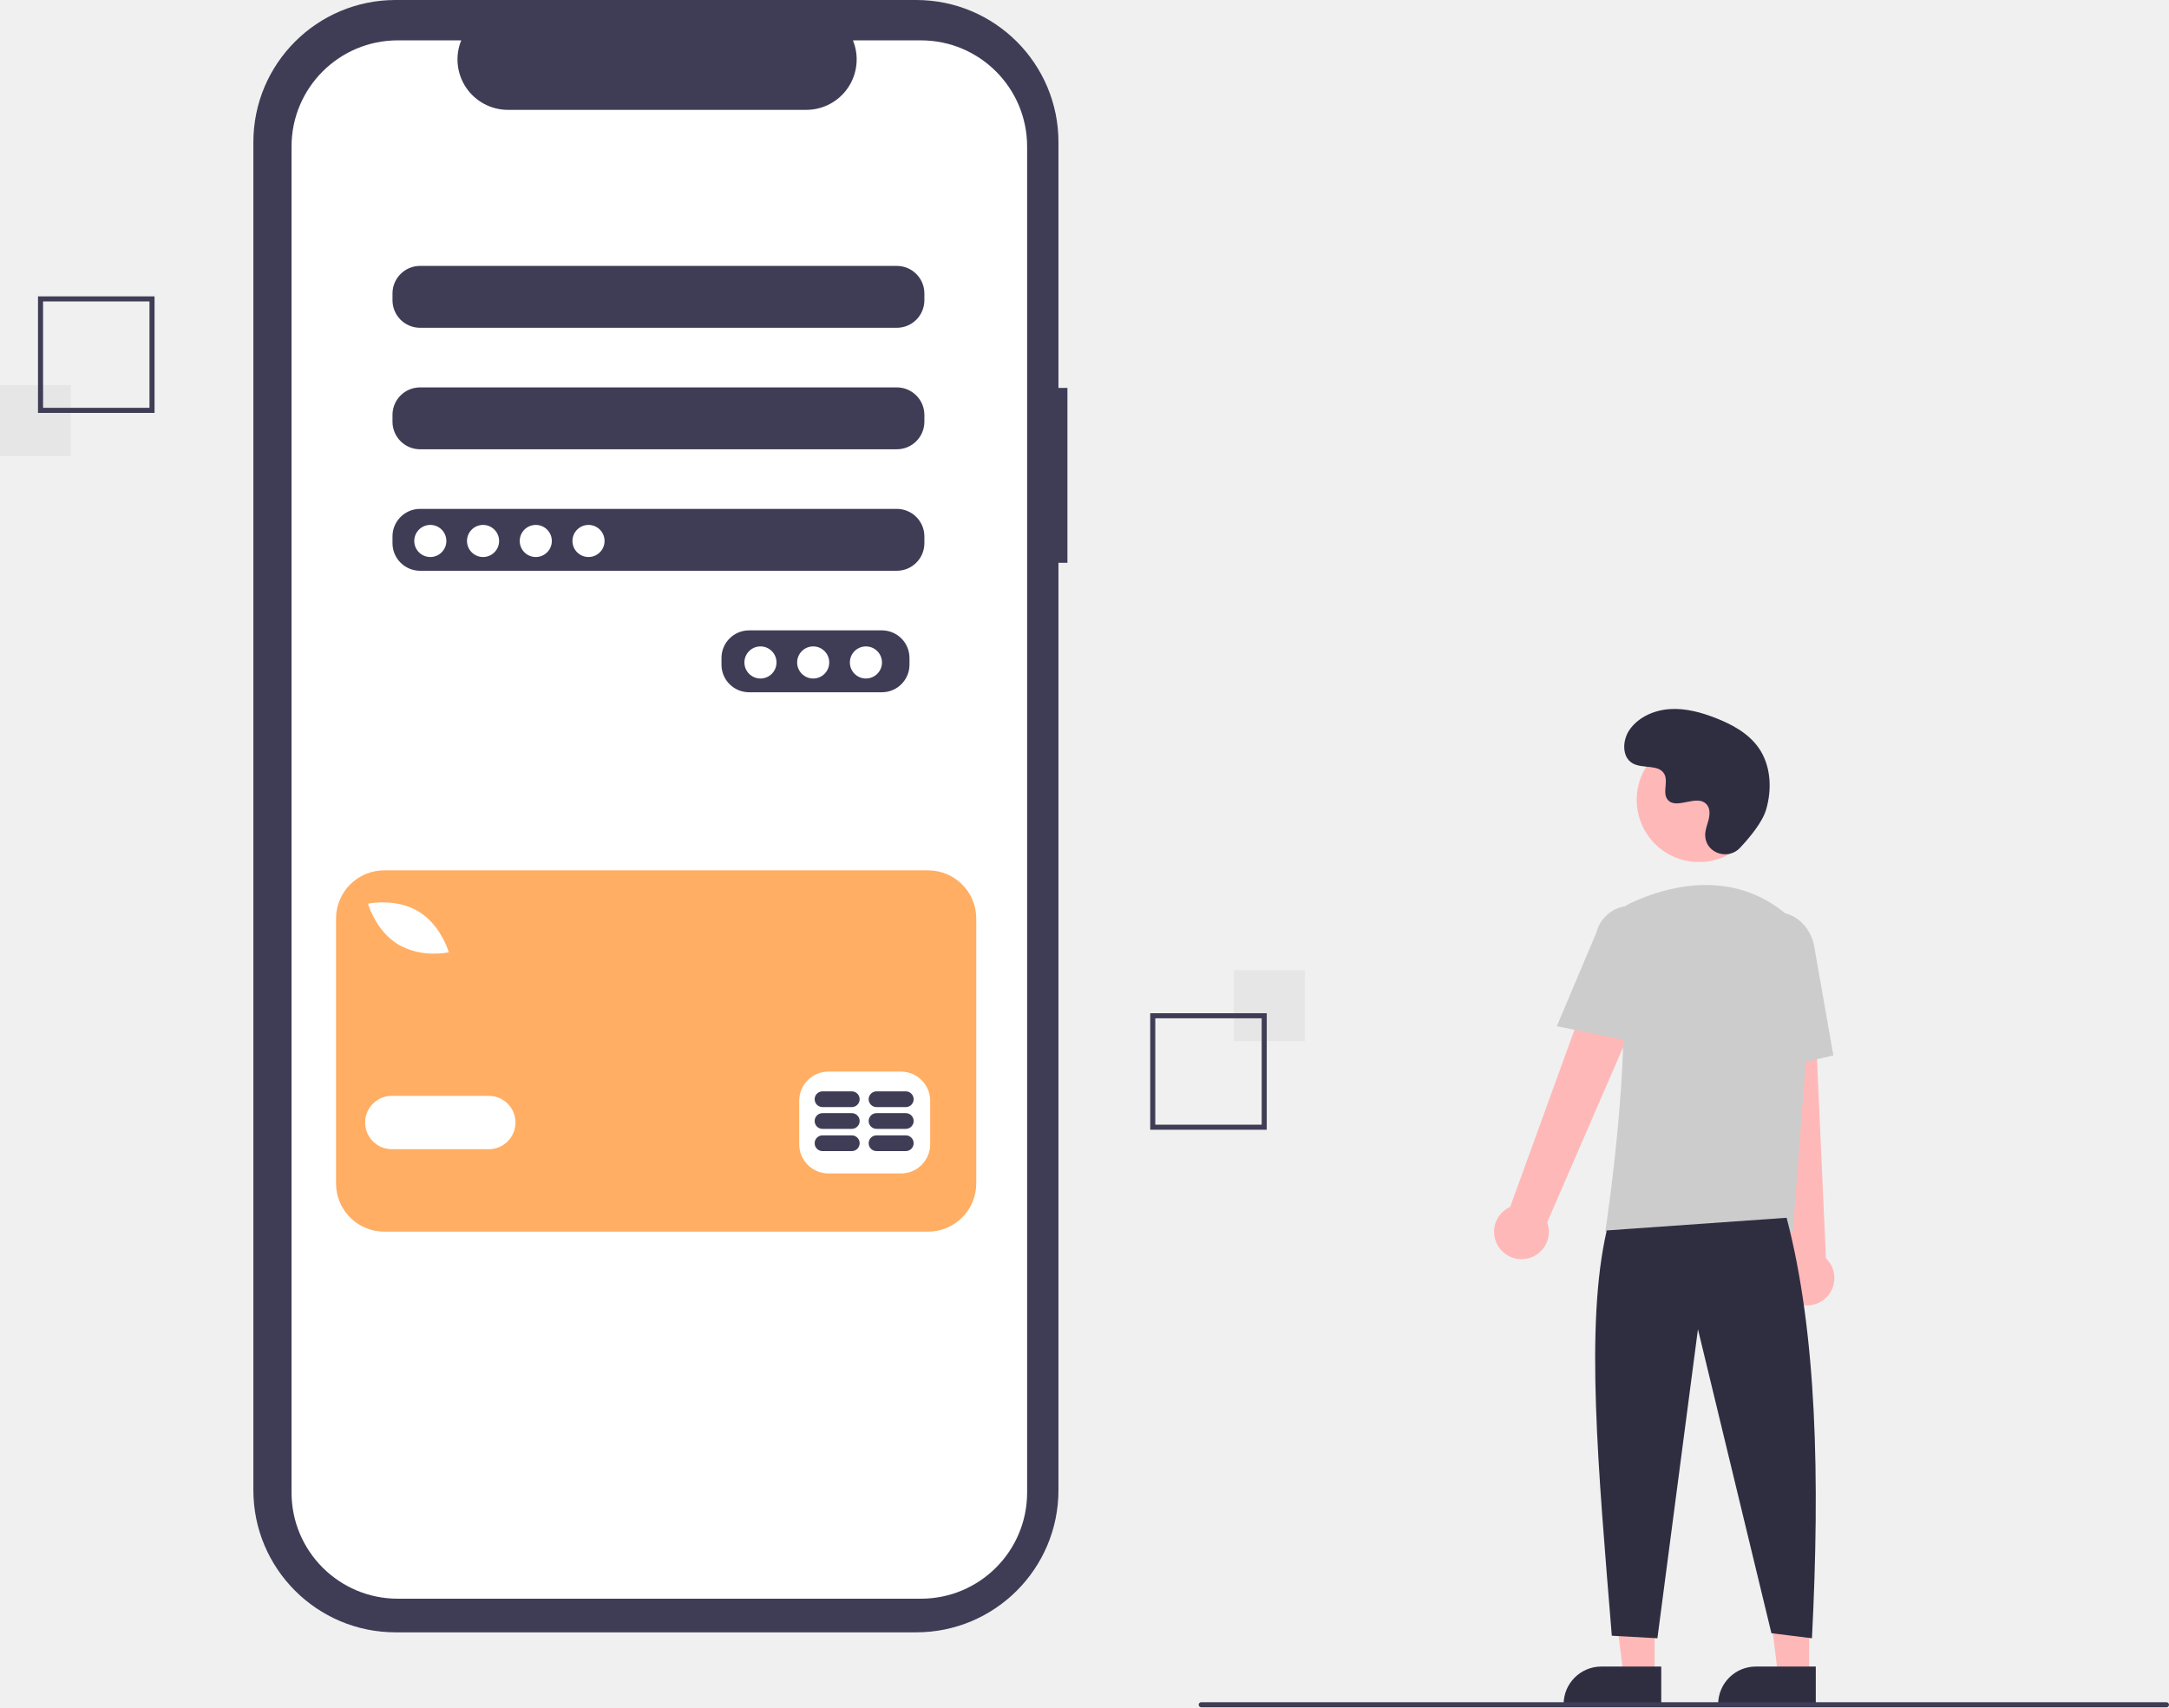
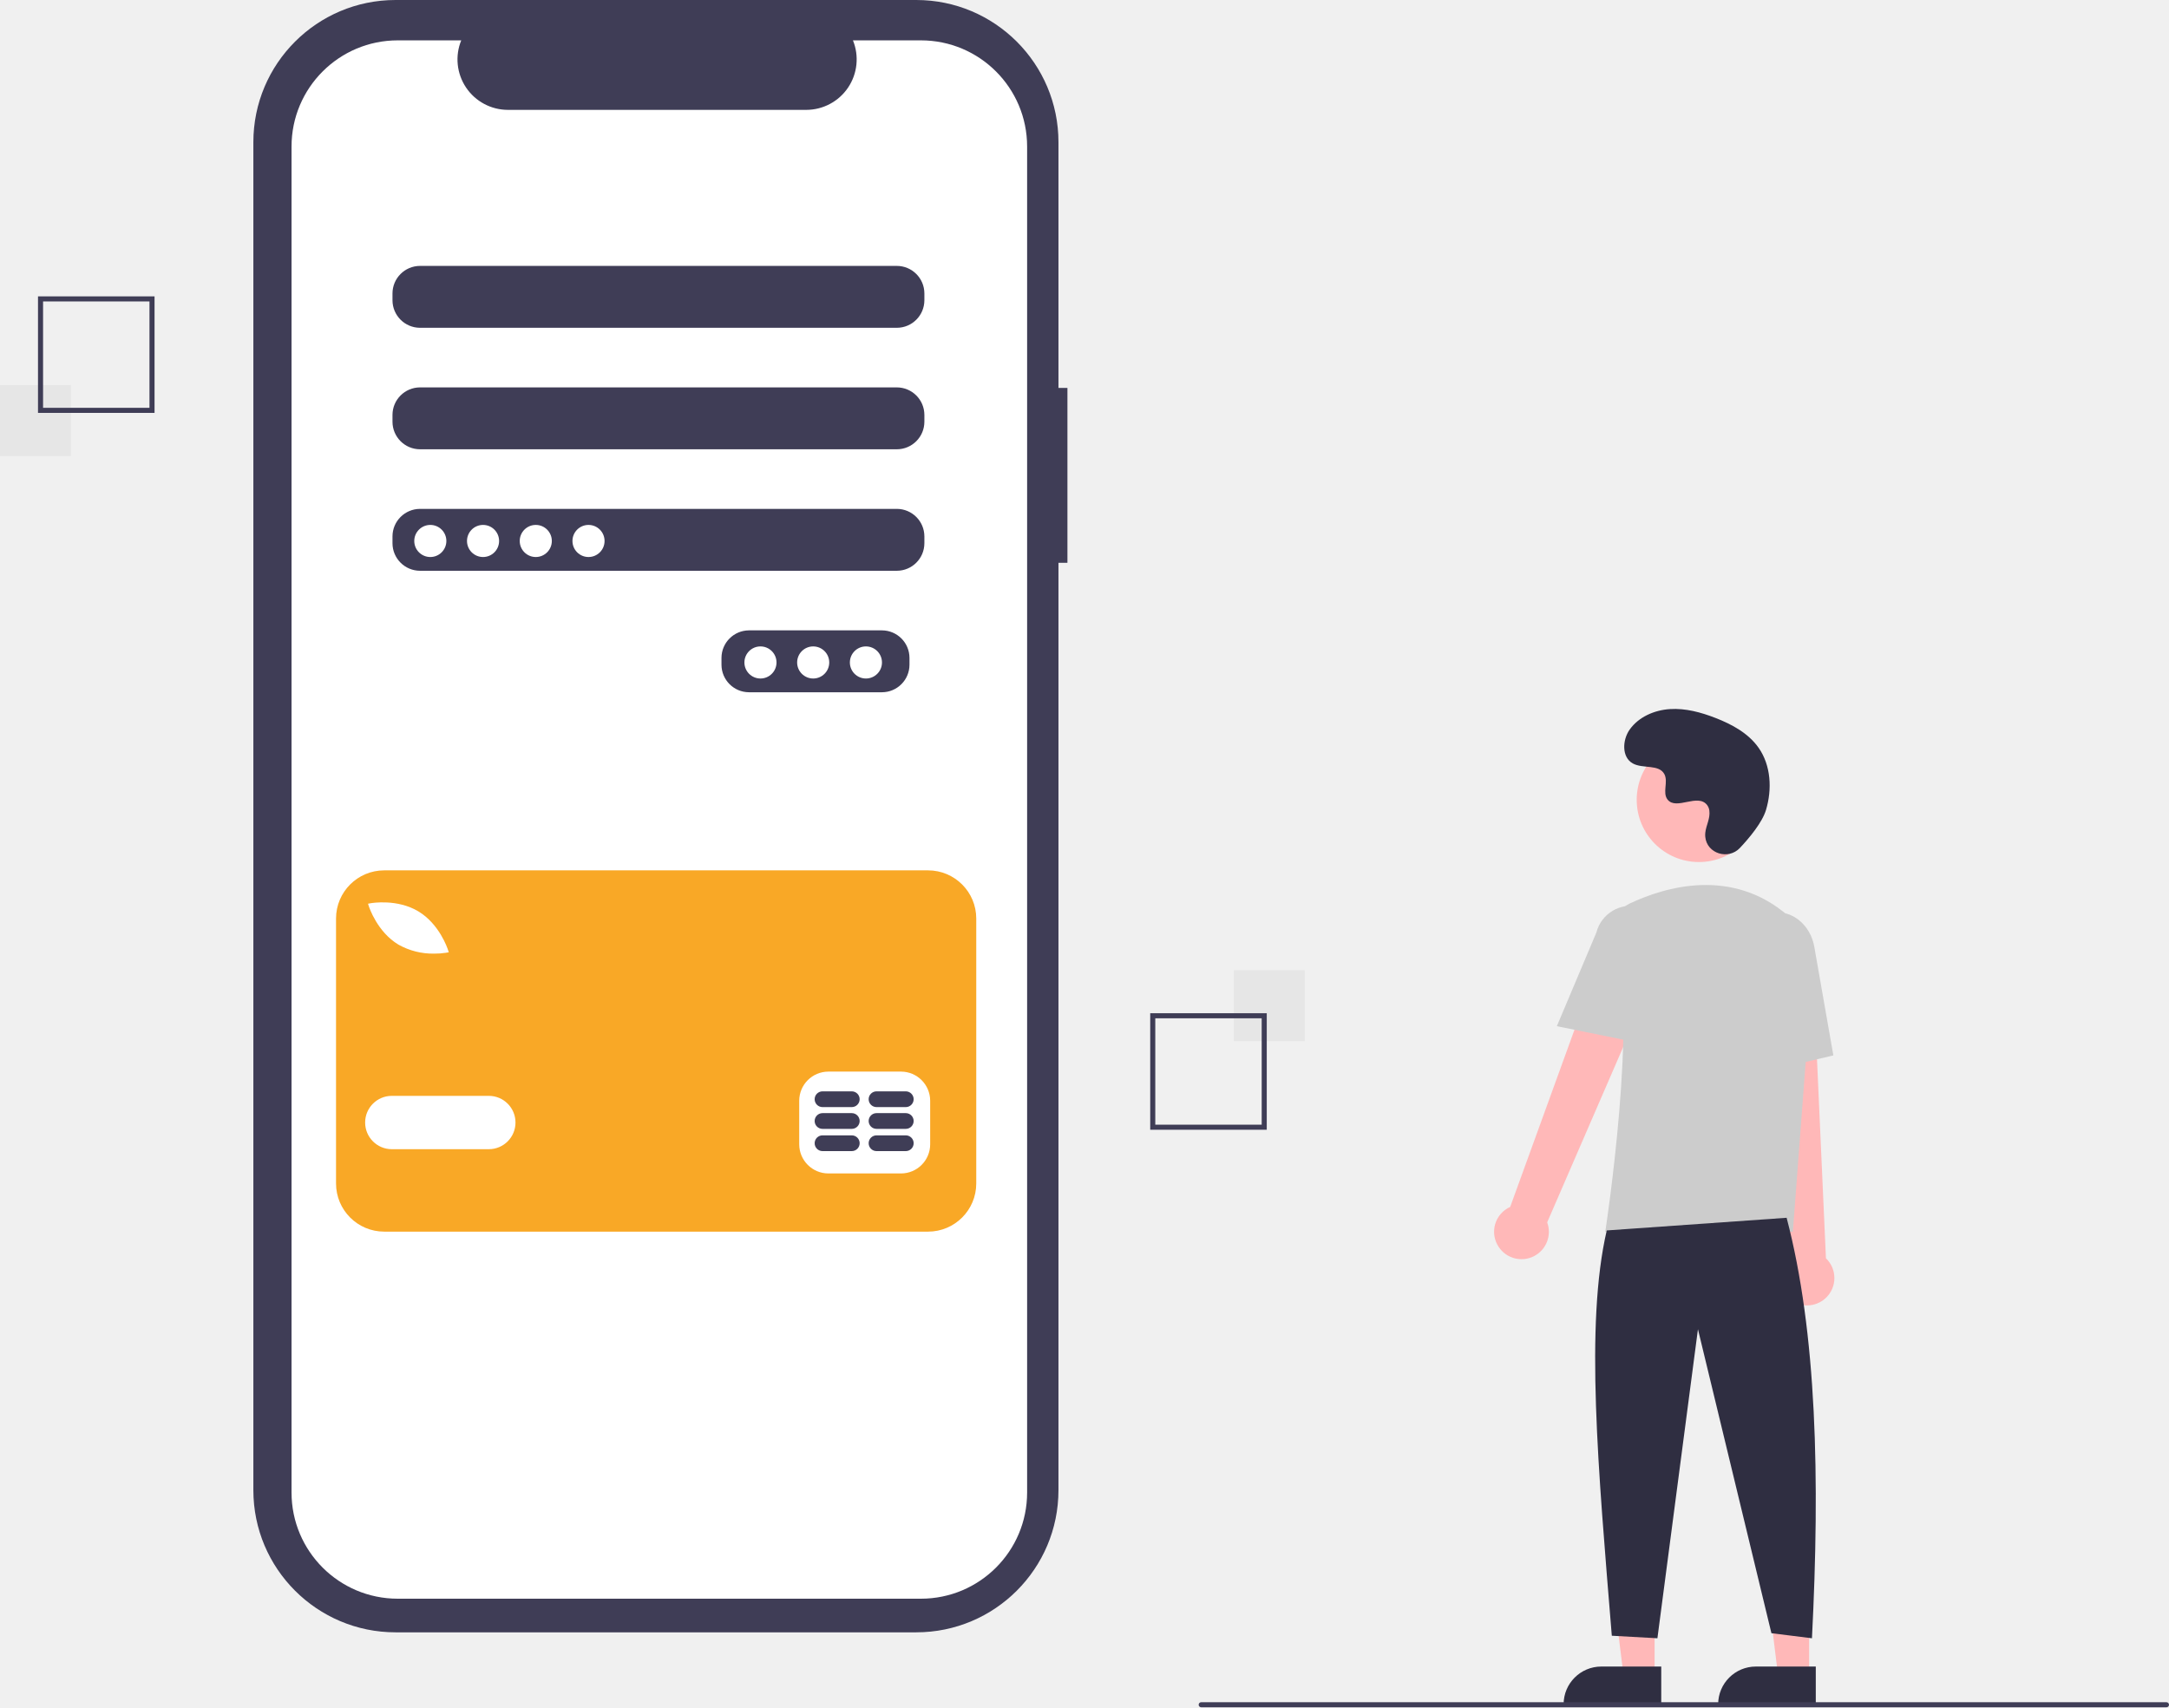
<svg xmlns="http://www.w3.org/2000/svg" data-name="Layer 1" width="856.122" height="674" viewBox="0 0 856.122 674">
  <path d="M593.264,266.136h-3.541V169.139A56.139,56.139,0,0,0,533.584,113H328.083a56.139,56.139,0,0,0-56.139,56.139v532.132a56.139,56.139,0,0,0,56.139,56.139h205.501a56.139,56.139,0,0,0,56.139-56.139V335.18h3.541Z" transform="translate(-171.939 -113)" fill="#3f3d56" />
  <path d="M535.426,128.933H508.601A19.918,19.918,0,0,1,490.16,156.374H372.431a19.918,19.918,0,0,1-18.441-27.441H328.935a41.924,41.924,0,0,0-41.924,41.924V702.209a41.924,41.924,0,0,0,41.924,41.924H535.426a41.924,41.924,0,0,0,41.924-41.924V170.857a41.924,41.924,0,0,0-41.924-41.924Zm-4.507,246.497a10.891,10.891,0,0,1-10.859,10.859H467.574a10.891,10.891,0,0,1-10.859-10.859v-2.715a10.891,10.891,0,0,1,10.859-10.859h52.486a10.891,10.891,0,0,1,10.859,10.859Zm5.882-47.961a10.891,10.891,0,0,1-10.859,10.859H337.716a10.891,10.891,0,0,1-10.859-10.859v-2.715a10.891,10.891,0,0,1,10.859-10.859H525.942a10.891,10.891,0,0,1,10.859,10.859Zm0-47.961a10.891,10.891,0,0,1-10.859,10.859H337.716a10.891,10.891,0,0,1-10.859-10.859v-2.715a10.891,10.891,0,0,1,10.859-10.859H525.942a10.891,10.891,0,0,1,10.859,10.859Zm0-47.961a10.891,10.891,0,0,1-10.859,10.859H337.716a10.891,10.891,0,0,1-10.859-10.859v-2.715a10.891,10.891,0,0,1,10.859-10.859H525.942a10.891,10.891,0,0,1,10.859,10.859Z" transform="translate(-171.939 -113)" fill="#fff" />
  <circle cx="169.849" cy="213.564" r="6.335" fill="#fff" />
  <circle cx="190.663" cy="213.564" r="6.335" fill="#fff" />
  <circle cx="211.476" cy="213.564" r="6.335" fill="#fff" />
  <circle cx="232.29" cy="213.564" r="6.335" fill="#fff" />
  <circle cx="300.16" cy="261.526" r="6.335" fill="#fff" />
  <circle cx="320.973" cy="261.526" r="6.335" fill="#fff" />
  <circle cx="341.787" cy="261.526" r="6.335" fill="#fff" />
-   <path d="M538.258,456.601H323.591a19.016,19.016,0,0,0-19.016,19.016v104.59a19.016,19.016,0,0,0,19.016,19.016H538.258a19.016,19.016,0,0,0,19.016-19.016V475.617a19.016,19.016,0,0,0-19.016-19.016Zm-219.978,12.972c.424-.077,10.476-1.787,18.799,3.221,8.323,5.007,11.521,14.691,11.653,15.1l.336,1.044-1.08.192a28.669,28.669,0,0,1-4.658.342,27.738,27.738,0,0,1-14.141-3.564c-8.323-5.007-11.52-14.69-11.652-15.099l-.337-1.044Zm46.599,97.105H326.591a10.529,10.529,0,0,1,0-21.058h38.288a10.529,10.529,0,0,1,0,21.058Zm174.209-1.914A11.52,11.52,0,0,1,527.6,576.25H498.885a11.52,11.52,0,0,1-11.486-11.486V547.534A11.52,11.52,0,0,1,498.885,536.048h28.716a11.52,11.52,0,0,1,11.486,11.486Z" transform="translate(-171.939 -113)" fill="#ffae63" />
+   <path d="M538.258,456.601H323.591a19.016,19.016,0,0,0-19.016,19.016v104.59a19.016,19.016,0,0,0,19.016,19.016H538.258a19.016,19.016,0,0,0,19.016-19.016V475.617a19.016,19.016,0,0,0-19.016-19.016Zm-219.978,12.972c.424-.077,10.476-1.787,18.799,3.221,8.323,5.007,11.521,14.691,11.653,15.1l.336,1.044-1.08.192a28.669,28.669,0,0,1-4.658.342,27.738,27.738,0,0,1-14.141-3.564c-8.323-5.007-11.52-14.69-11.652-15.099l-.337-1.044Zm46.599,97.105H326.591a10.529,10.529,0,0,1,0-21.058h38.288a10.529,10.529,0,0,1,0,21.058Zm174.209-1.914A11.52,11.52,0,0,1,527.6,576.25H498.885a11.52,11.52,0,0,1-11.486-11.486V547.534A11.52,11.52,0,0,1,498.885,536.048h28.716a11.52,11.52,0,0,1,11.486,11.486Z" transform="translate(-171.939 -113)" fill="#f9a826" />
  <path d="M508.143,561.213H496.598a3.108,3.108,0,0,0,0,6.217h11.546a3.108,3.108,0,0,0,0-6.217Z" transform="translate(-171.939 -113)" fill="#3f3d56" />
  <path d="M529.459,561.213H517.913a3.108,3.108,0,0,0,0,6.217H529.459a3.108,3.108,0,0,0,0-6.217Z" transform="translate(-171.939 -113)" fill="#3f3d56" />
  <path d="M508.142,552.438H496.596a3.108,3.108,0,0,0,0,6.217h11.546a3.108,3.108,0,0,0,0-6.217Z" transform="translate(-171.939 -113)" fill="#3f3d56" />
  <path d="M529.457,552.438H517.911a3.108,3.108,0,0,0,0,6.217h11.546a3.108,3.108,0,0,0,0-6.217Z" transform="translate(-171.939 -113)" fill="#3f3d56" />
  <path d="M508.142,543.841H496.596a3.108,3.108,0,0,0,0,6.217h11.546a3.108,3.108,0,0,0,0-6.217Z" transform="translate(-171.939 -113)" fill="#3f3d56" />
  <path d="M529.457,543.841H517.911a3.108,3.108,0,0,0,0,6.217h11.546a3.108,3.108,0,0,0,0-6.217Z" transform="translate(-171.939 -113)" fill="#3f3d56" />
  <rect x="487" y="383" width="28" height="28" fill="#e6e6e6" />
  <path d="M625.939,513h46v46h-46Zm44,2h-42v42h42Z" transform="translate(-171.939 -113)" fill="#3f3d56" />
  <rect y="152" width="28" height="28" fill="#e6e6e6" />
  <path d="M232.939,276h-46V230h46Zm-44-2h42V232h-42Z" transform="translate(-171.939 -113)" fill="#3f3d56" />
  <polygon points="653.077 661.417 640.817 661.417 634.985 614.129 653.079 614.129 653.077 661.417" fill="#ffb8b8" />
  <path d="M632.06,657.914H655.704a0,0,0,0,1,0,0v14.887a0,0,0,0,1,0,0H617.173a0,0,0,0,1,0,0v0A14.887,14.887,0,0,1,632.06,657.914Z" fill="#2f2e41" />
  <polygon points="714.077 661.417 701.817 661.417 695.985 614.129 714.079 614.129 714.077 661.417" fill="#ffb8b8" />
  <path d="M693.06,657.914H716.704a0,0,0,0,1,0,0v14.887a0,0,0,0,1,0,0H678.173a0,0,0,0,1,0,0v0A14.887,14.887,0,0,1,693.06,657.914Z" fill="#2f2e41" />
  <path d="M763.515,605.303a10.743,10.743,0,0,1,4.511-15.843l41.676-114.867,20.507,11.191L782.624,595.556a10.801,10.801,0,0,1-19.109,9.748Z" transform="translate(-171.939 -113)" fill="#ffb8b8" />
  <path d="M879.754,626.887a10.743,10.743,0,0,1-2.893-16.217L863.95,489.161l23.338,1.066L892.653,609.748a10.801,10.801,0,0,1-12.9,17.139Z" transform="translate(-171.939 -113)" fill="#ffb8b8" />
  <circle cx="670.584" cy="315.756" r="24.561" fill="#ffb8b8" />
  <path d="M879.597,599.252H805.55l.089-.576c.133-.861,13.197-86.439,3.562-114.436a11.813,11.813,0,0,1,6.069-14.583h0c13.772-6.485,40.208-14.471,62.52,4.909a28.234,28.234,0,0,1,9.459,23.396Z" transform="translate(-171.939 -113)" fill="#ccc" />
  <path d="M819.772,524.884l-33.337-6.763,15.626-37.03a13.997,13.997,0,0,1,27.106,6.998Z" transform="translate(-171.939 -113)" fill="#ccc" />
  <path d="M862.468,537.442l-2.004-45.941c-1.52-8.636,3.424-16.8,11.027-18.135,7.605-1.33,15.032,4.66,16.558,13.36l7.533,42.928Z" transform="translate(-171.939 -113)" fill="#ccc" />
  <path d="M877.133,593.752c11.915,45.377,13.214,103.069,10,166l-16-2-29-120-16,122-18-1c-5.377-66.03-10.613-122.715-2-160Z" transform="translate(-171.939 -113)" fill="#2f2e41" />
  <path d="M858.706,447.738c-4.582,4.881-13.091,2.261-13.688-4.407a8.055,8.055,0,0,1,.01-1.556c.308-2.954,2.015-5.635,1.606-8.754a4.59,4.59,0,0,0-.84-2.149c-3.651-4.889-12.222,2.187-15.668-2.239-2.113-2.714.371-6.987-1.251-10.021-2.14-4.004-8.479-2.029-12.454-4.221-4.423-2.439-4.158-9.225-1.247-13.353,3.551-5.034,9.776-7.72,15.923-8.107s12.253,1.275,17.992,3.511c6.521,2.541,12.988,6.054,17.001,11.788,4.88,6.973,5.35,16.348,2.909,24.502C867.515,437.693,862.448,443.752,858.706,447.738Z" transform="translate(-171.939 -113)" fill="#2f2e41" />
  <path d="M1027.061,787h-381a1,1,0,0,1,0-2h381a1,1,0,0,1,0,2Z" transform="translate(-171.939 -113)" fill="#3f3d56" />
</svg>
